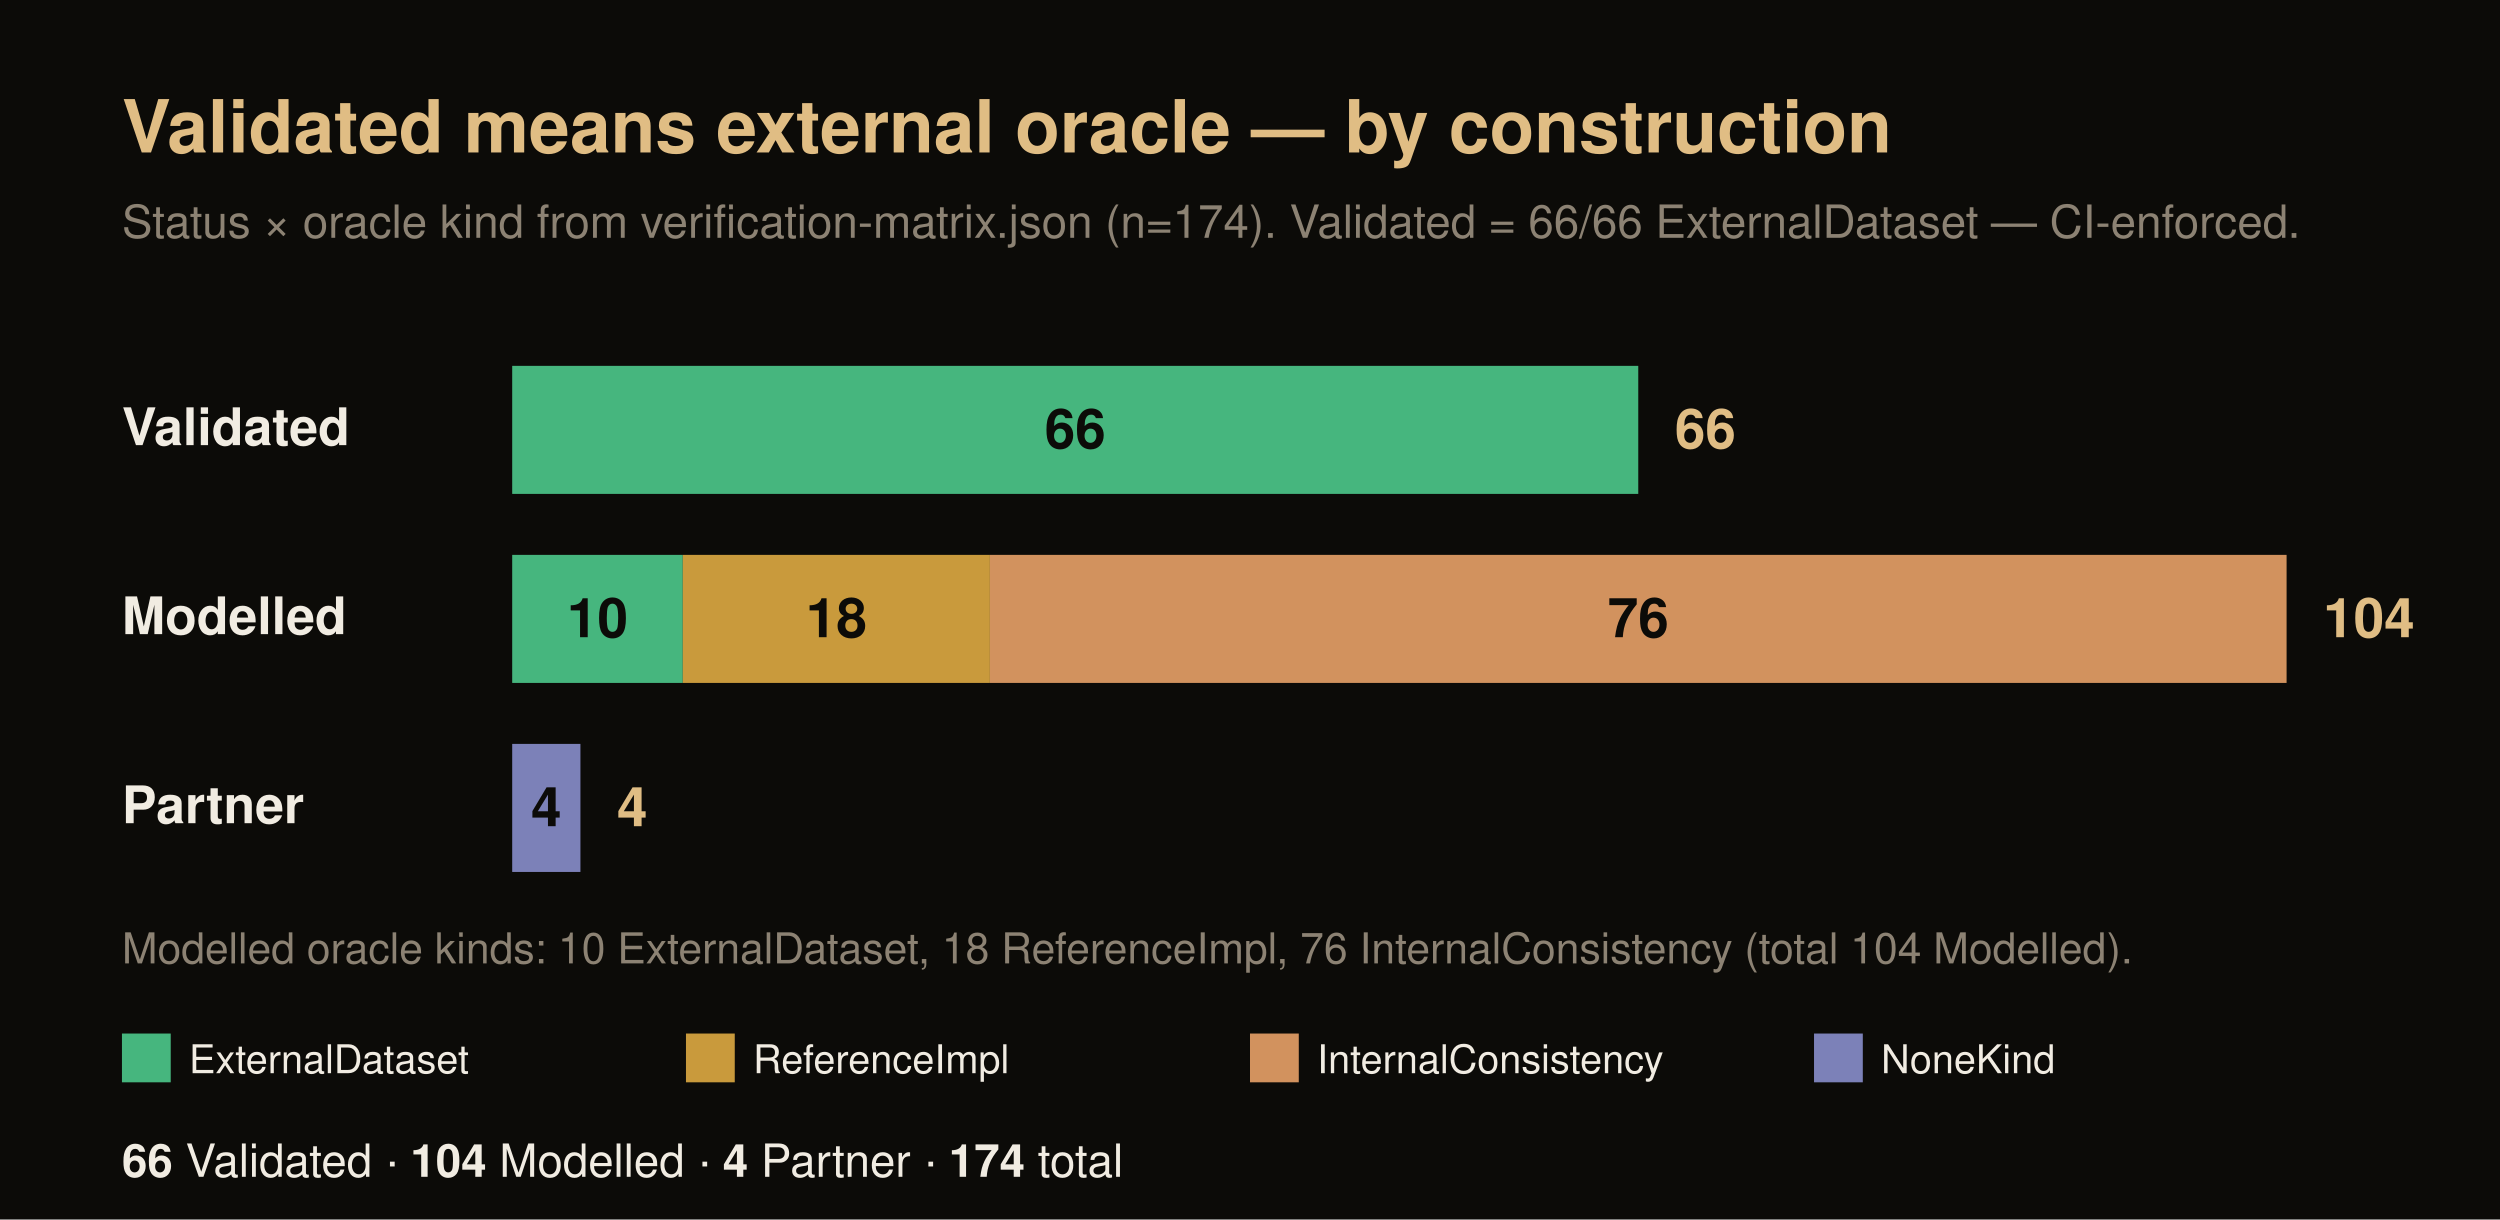
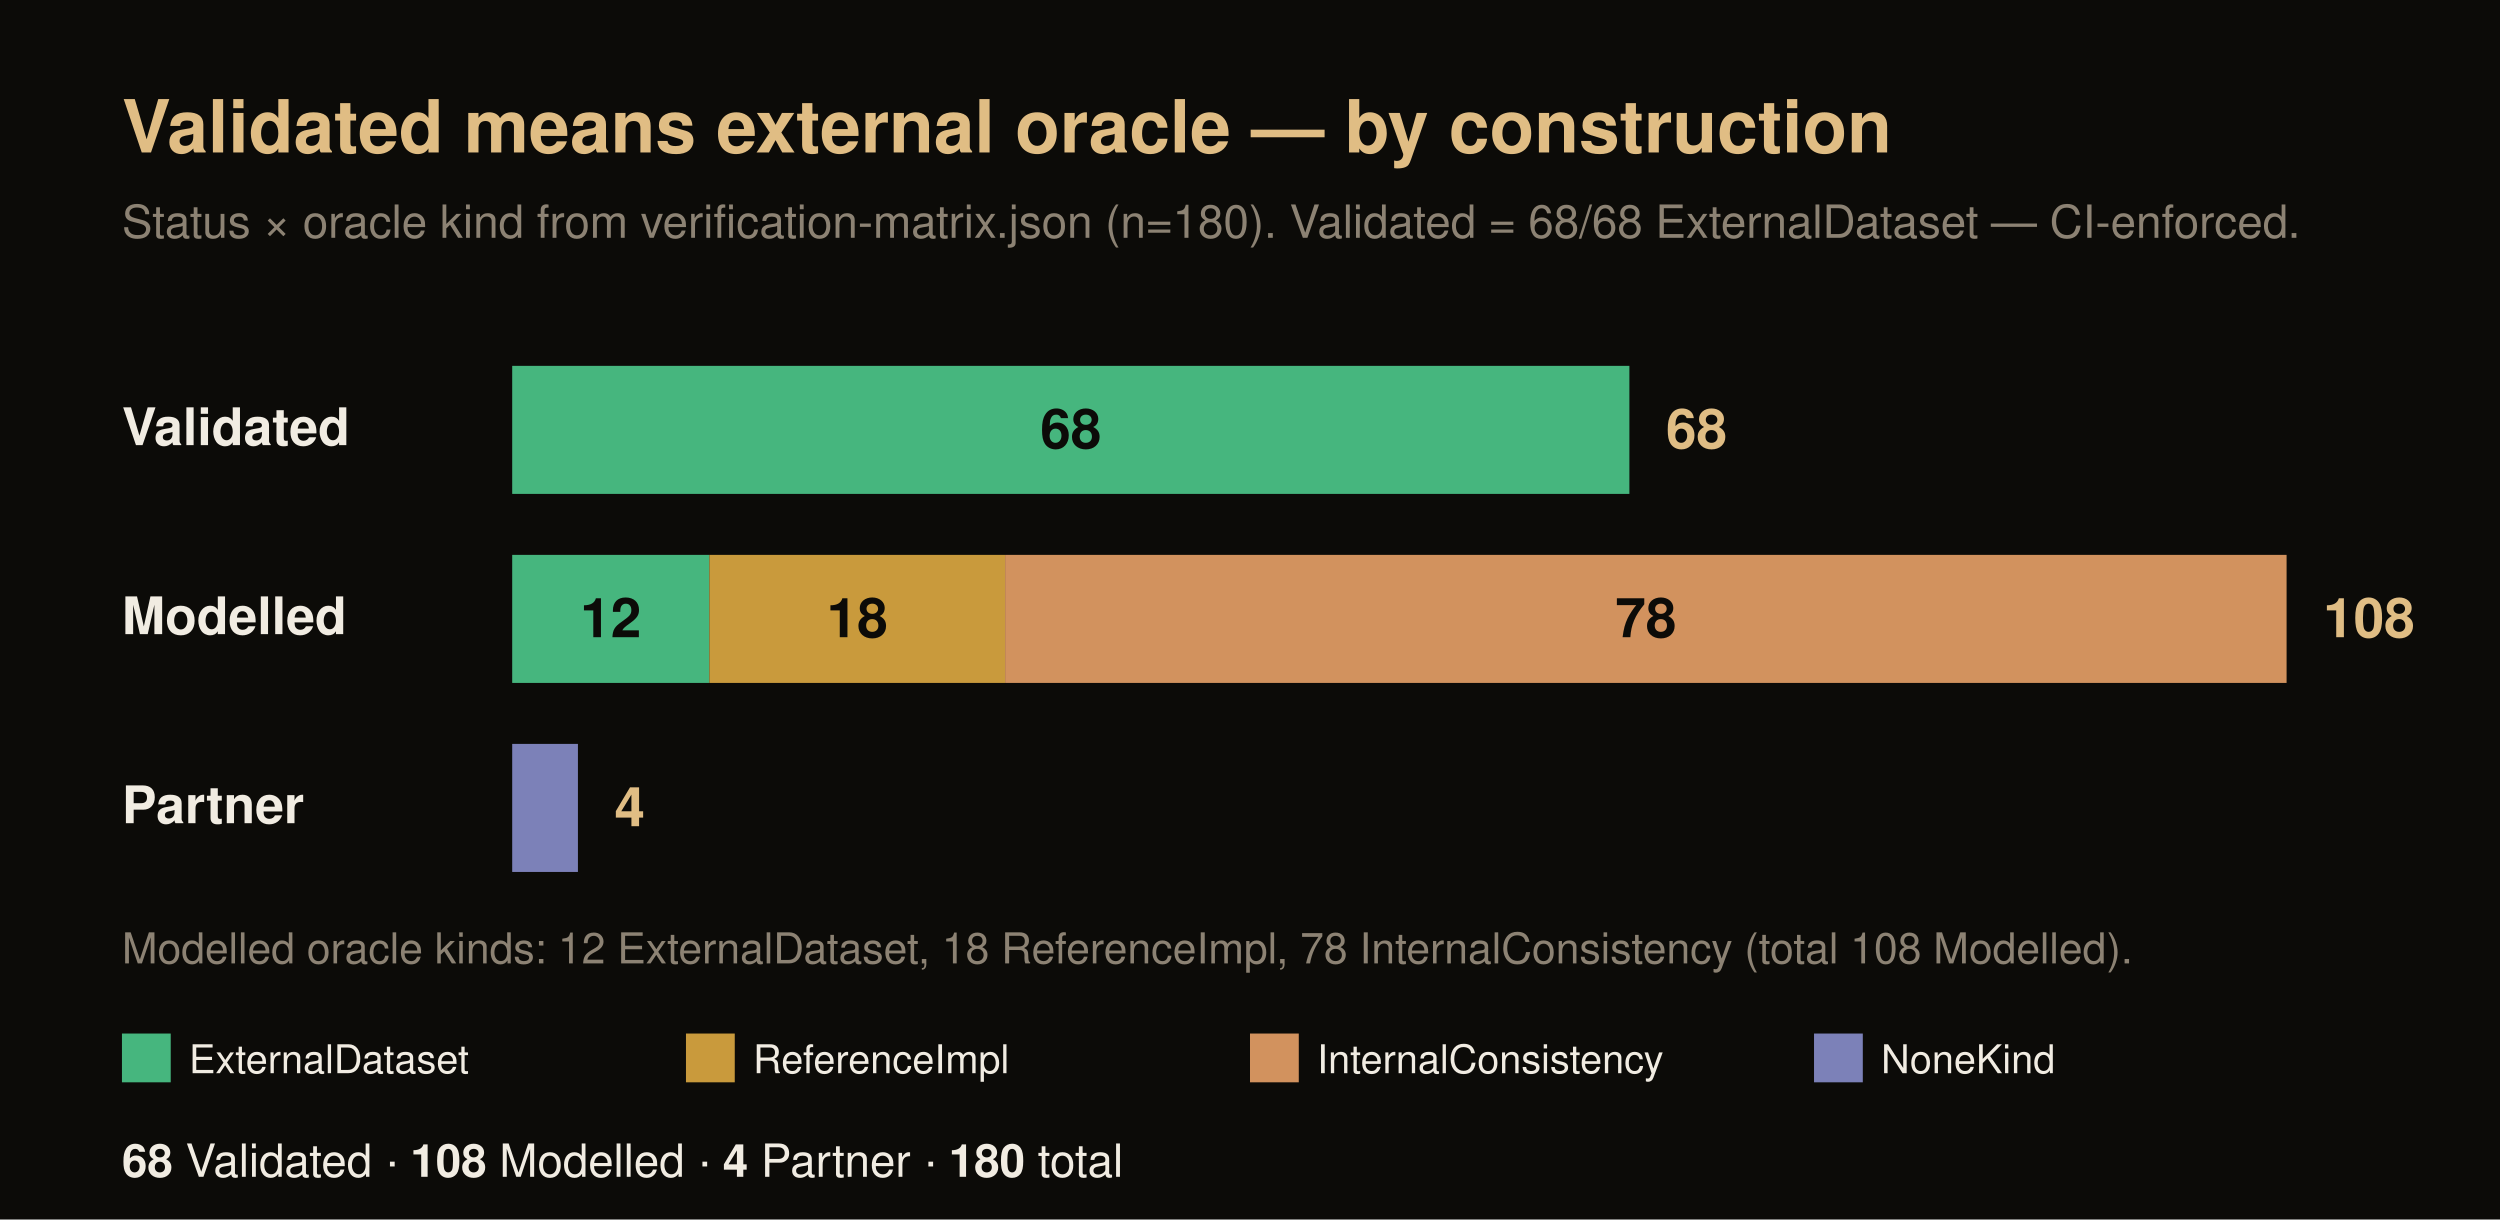
<svg xmlns="http://www.w3.org/2000/svg" width="820" height="400" viewBox="0 0 820 400" font-family="Helvetica, Arial, sans-serif">
  <rect x="0" y="0" width="820" height="400" fill="#0c0b08" />
  <text x="40" y="50" font-size="24" font-weight="700" fill="#e0bd84">Validated means external oracle — by construction</text>
-   <text x="40" y="78" font-size="15" fill="#8c8273">Status × oracle kind from verification-matrix.json (n=174). Validated = 66/66 ExternalDataset — CI-enforced.</text>
+   <text x="40" y="78" font-size="15" fill="#8c8273">Status × oracle kind from verification-matrix.json (n=180). Validated = 68/68 ExternalDataset — CI-enforced.</text>
  <text x="40" y="146" font-size="17" font-weight="700" fill="#f1ece2">Validated</text>
-   <rect x="168" y="120" width="369.35" height="42" fill="#46b67e" />
-   <text x="352.67" y="147" font-size="18" font-weight="700" fill="#0c0b08" text-anchor="middle">66</text>
-   <text x="549.35" y="147" font-size="18" font-weight="700" fill="#e0bd84">66</text>
+   <rect x="168" y="120" width="366.44" height="42" fill="#46b67e" />
+   <text x="351.22" y="147" font-size="18" font-weight="700" fill="#0c0b08" text-anchor="middle">68</text>
+   <text x="546.44" y="147" font-size="18" font-weight="700" fill="#e0bd84">68</text>
  <text x="40" y="208" font-size="17" font-weight="700" fill="#f1ece2">Modelled</text>
-   <rect x="168" y="182" width="55.96" height="42" fill="#46b67e" />
-   <text x="195.98" y="209" font-size="18" font-weight="700" fill="#0c0b08" text-anchor="middle">10</text>
-   <rect x="223.96" y="182" width="100.73" height="42" fill="#c99a3c" />
-   <text x="274.33" y="209" font-size="18" font-weight="700" fill="#0c0b08" text-anchor="middle">18</text>
-   <rect x="324.69" y="182" width="425.31" height="42" fill="#d2925e" />
-   <text x="537.35" y="209" font-size="18" font-weight="700" fill="#0c0b08" text-anchor="middle">76</text>
-   <text x="762" y="209" font-size="18" font-weight="700" fill="#e0bd84">104</text>
+   <rect x="168" y="182" width="64.67" height="42" fill="#46b67e" />
+   <text x="200.33" y="209" font-size="18" font-weight="700" fill="#0c0b08" text-anchor="middle">12</text>
+   <rect x="232.67" y="182" width="97" height="42" fill="#c99a3c" />
+   <text x="281.17" y="209" font-size="18" font-weight="700" fill="#0c0b08" text-anchor="middle">18</text>
+   <rect x="329.67" y="182" width="420.33" height="42" fill="#d2925e" />
+   <text x="539.83" y="209" font-size="18" font-weight="700" fill="#0c0b08" text-anchor="middle">78</text>
+   <text x="762" y="209" font-size="18" font-weight="700" fill="#e0bd84">108</text>
  <text x="40" y="270" font-size="17" font-weight="700" fill="#f1ece2">Partner</text>
-   <rect x="168" y="244" width="22.38" height="42" fill="#7c81b8" />
-   <text x="179.19" y="271" font-size="18" font-weight="700" fill="#0c0b08" text-anchor="middle">4</text>
-   <text x="202.38" y="271" font-size="18" font-weight="700" fill="#e0bd84">4</text>
-   <text x="40" y="316" font-size="14" fill="#8c8273">Modelled oracle kinds: 10 ExternalDataset, 18 ReferenceImpl, 76 InternalConsistency (total 104 Modelled).</text>
+   <rect x="168" y="244" width="21.56" height="42" fill="#7c81b8" />
+   <text x="201.56" y="271" font-size="18" font-weight="700" fill="#e0bd84">4</text>
+   <text x="40" y="316" font-size="14" fill="#8c8273">Modelled oracle kinds: 12 ExternalDataset, 18 ReferenceImpl, 78 InternalConsistency (total 108 Modelled).</text>
  <rect x="40" y="339" width="16" height="16" fill="#46b67e" />
  <text x="62" y="352" font-size="13" fill="#f1ece2">ExternalDataset</text>
  <rect x="225" y="339" width="16" height="16" fill="#c99a3c" />
  <text x="247" y="352" font-size="13" fill="#f1ece2">ReferenceImpl</text>
  <rect x="410" y="339" width="16" height="16" fill="#d2925e" />
  <text x="432" y="352" font-size="13" fill="#f1ece2">InternalConsistency</text>
  <rect x="595" y="339" width="16" height="16" fill="#7c81b8" />
  <text x="617" y="352" font-size="13" fill="#f1ece2">NoneKind</text>
  <text x="40" y="386" font-size="15" fill="#f1ece2">
-     <tspan font-weight="700">66</tspan> Validated · <tspan font-weight="700">104</tspan> Modelled · <tspan font-weight="700">4</tspan> Partner · <tspan font-weight="700">174</tspan> total</text>
+     <tspan font-weight="700">68</tspan> Validated · <tspan font-weight="700">108</tspan> Modelled · <tspan font-weight="700">4</tspan> Partner · <tspan font-weight="700">180</tspan> total</text>
</svg>
